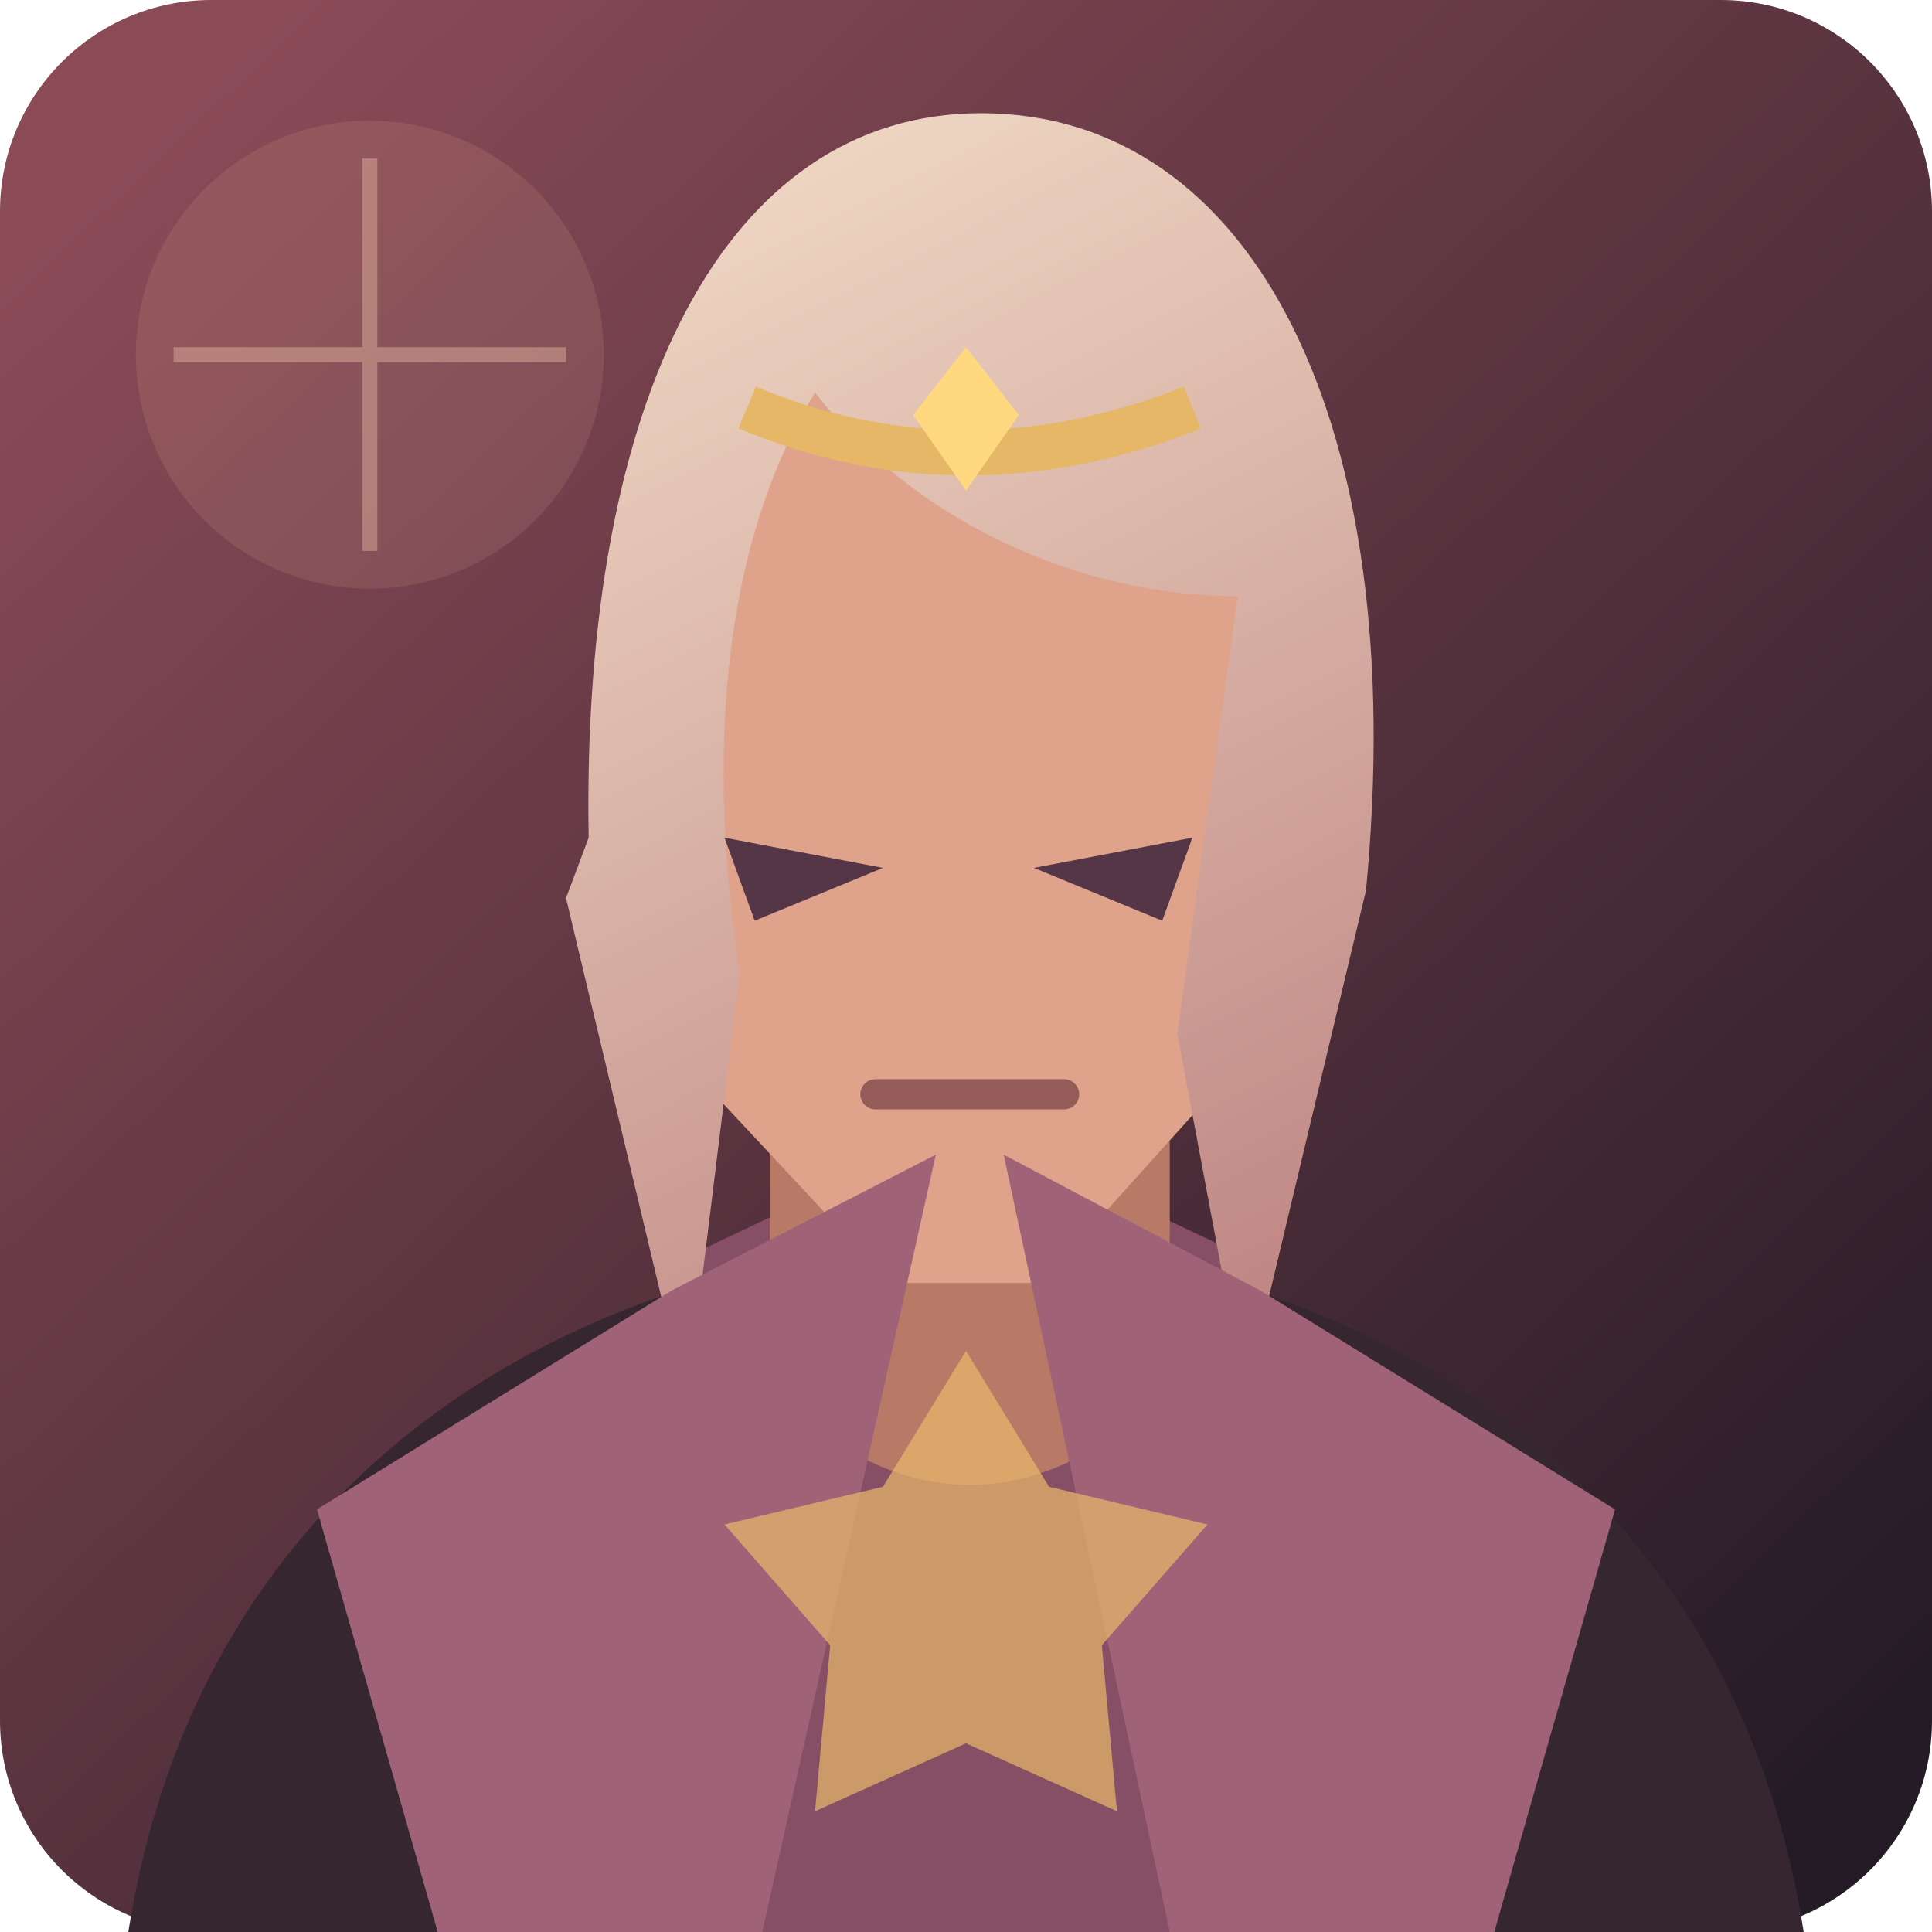
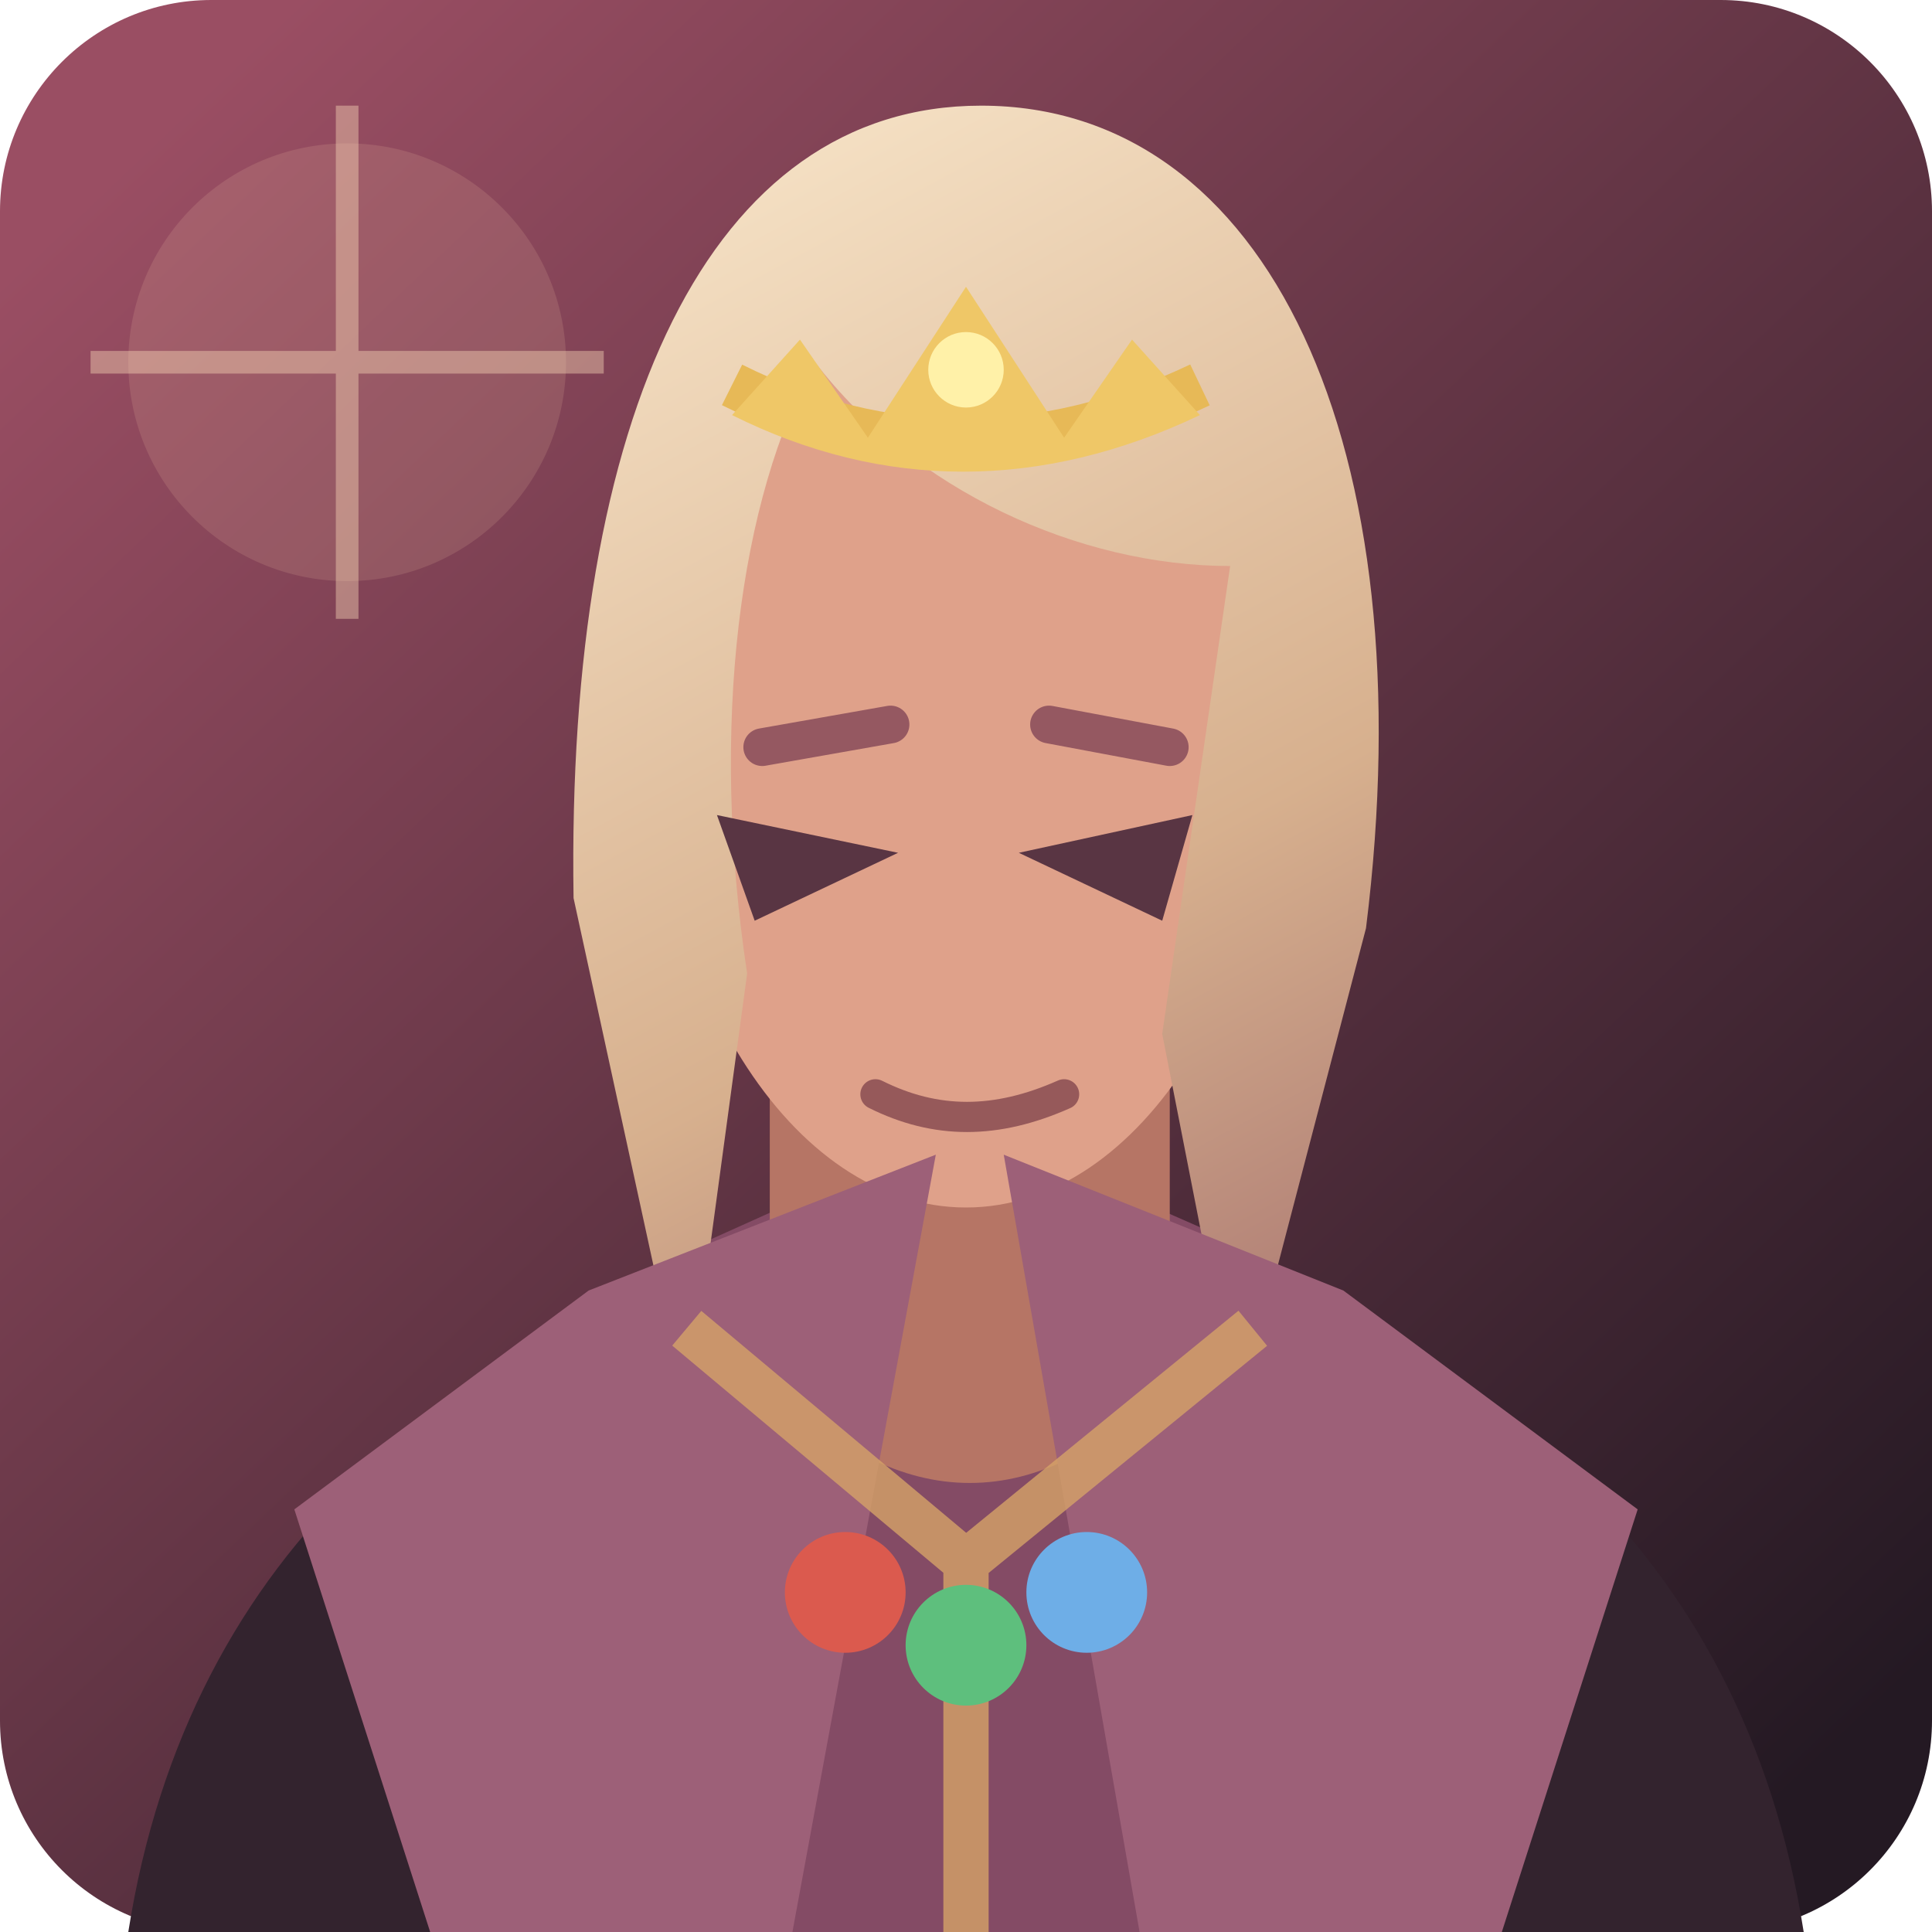
<svg xmlns="http://www.w3.org/2000/svg" viewBox="0 0 256 256" width="256" height="256" role="img" aria-labelledby="title">
  <defs>
    <linearGradient id="c-bg" x1="21" y1="17" x2="234" y2="241" gradientUnits="userSpaceOnUse">
-       <stop stop-color="#8a4b57" />
-       <stop offset="1" stop-color="#251b26" />
+       <stop stop-color="#9a4e63" />
+       <stop offset="1" stop-color="#241923" />
    </linearGradient>
-     <linearGradient id="c-hair" x1="81" y1="24" x2="176" y2="211" gradientUnits="userSpaceOnUse">
-       <stop stop-color="#f0d9c5" />
-       <stop offset="1" stop-color="#b57576" />
+     <linearGradient id="c-hair" x1="78" y1="22" x2="179" y2="209" gradientUnits="userSpaceOnUse">
+       <stop stop-color="#f7e4c8" />
+       <stop offset=".55" stop-color="#d7b08e" />
+       <stop offset="1" stop-color="#9b6468" />
    </linearGradient>
  </defs>
  <rect width="256" height="256" rx="28" fill="url(#c-bg)" />
-   <circle cx="49" cy="47" r="31" fill="#ffc0a4" opacity=".12" />
-   <path d="M49 21v52M23 47h52" stroke="#ffd4b7" stroke-width="2" opacity=".35" />
-   <path d="M17 256c8-51 44-80 88-89h46c44 9 80 38 88 89z" fill="#352630" />
-   <path d="M76 256l14-89 38-18 38 18 14 89z" fill="#874f66" />
-   <path d="M102 139h53v45c-17 17-36 17-53 0z" fill="#b87967" />
-   <path d="M86 85c1-38 18-63 43-63 27 0 45 26 43 65l-7 53-27 30h-20l-28-30z" fill="#dfa28b" />
-   <path d="M78 111c-1-58 18-96 52-96 36 0 57 41 51 103l-16 67-9-48 8-58c-21 0-43-10-56-27-11 18-15 44-10 77l-7 57-16-67z" fill="url(#c-hair)" />
-   <path d="M96 111l21 4-17 7zm62 0-21 4 17 7z" fill="#553646" />
-   <path d="M116 145h25" stroke="#955b58" stroke-width="4" stroke-linecap="round" />
-   <path d="M99 54c19 8 39 8 59 0" fill="none" stroke="#e6b767" stroke-width="6" />
-   <path d="M128 46l7 9-7 10-7-10z" fill="#ffd87f" />
-   <path d="M89 171l-47 29 16 56h43l23-103zm78 0 47 29-16 56h-43l-22-103z" fill="#9f6276" />
-   <path d="M128 179l11 18 21 5-14 16 2 22-20-9-20 9 2-22-14-16 21-5z" fill="#e9b96b" opacity=".7" />
+   <circle cx="46" cy="48" r="29" fill="#ffd4ad" opacity=".14" />
+   <path d="M46 14v68M12 48h68" stroke="#ffe1bc" stroke-width="3" opacity=".4" />
+   <path d="M17 256c8-51 44-80 88-89h46c44 9 80 38 88 89z" fill="#33232e" />
+   <path d="M70 256l18-89 40-18 41 18 18 89z" fill="#844b65" />
+   <path d="M102 139h53v44c-17 18-36 18-53 0z" fill="#b67565" />
+   <ellipse cx="128" cy="93" rx="42" ry="67" fill="#dfa18a" />
+   <path d="M76 119c-1-64 18-105 54-105 38 0 59 45 51 109l-17 65-10-51 9-62c-20 0-42-10-55-27-10 18-14 48-9 81l-8 59z" fill="url(#c-hair)" />
+   <path d="M95 108l24 5-19 9zm63 0-23 5 19 9z" fill="#593543" />
+   <path d="M101 99l17-3m21 0 16 3" stroke="#955861" stroke-width="5" stroke-linecap="round" />
+   <path d="M116 145c8 4 16 4 25 0" fill="none" stroke="#96595a" stroke-width="4" stroke-linecap="round" />
+   <path d="M97 51c20 10 41 10 62 0" fill="none" stroke="#e7b957" stroke-width="6" />
+   <path d="M106 45l9 13 13-20 13 20 9-13 9 10c-21 10-42 10-62 0z" fill="#efc767" />
+   <circle cx="128" cy="49" r="5" fill="#fff1a8" />
+   <path d="M78 171l-39 29 18 56h48l19-103zm100 0 39 29-18 56h-48l-18-103z" fill="#9d6078" />
+   <path d="M91 176l37 31 38-31m-38 31v49" fill="none" stroke="#d6a368" stroke-width="6" opacity=".8" />
+   <circle cx="112" cy="211" r="8" fill="#db5a4e" />
+   <circle cx="128" cy="218" r="8" fill="#5ebf7d" />
+   <circle cx="144" cy="211" r="8" fill="#6eaee7" />
</svg>
